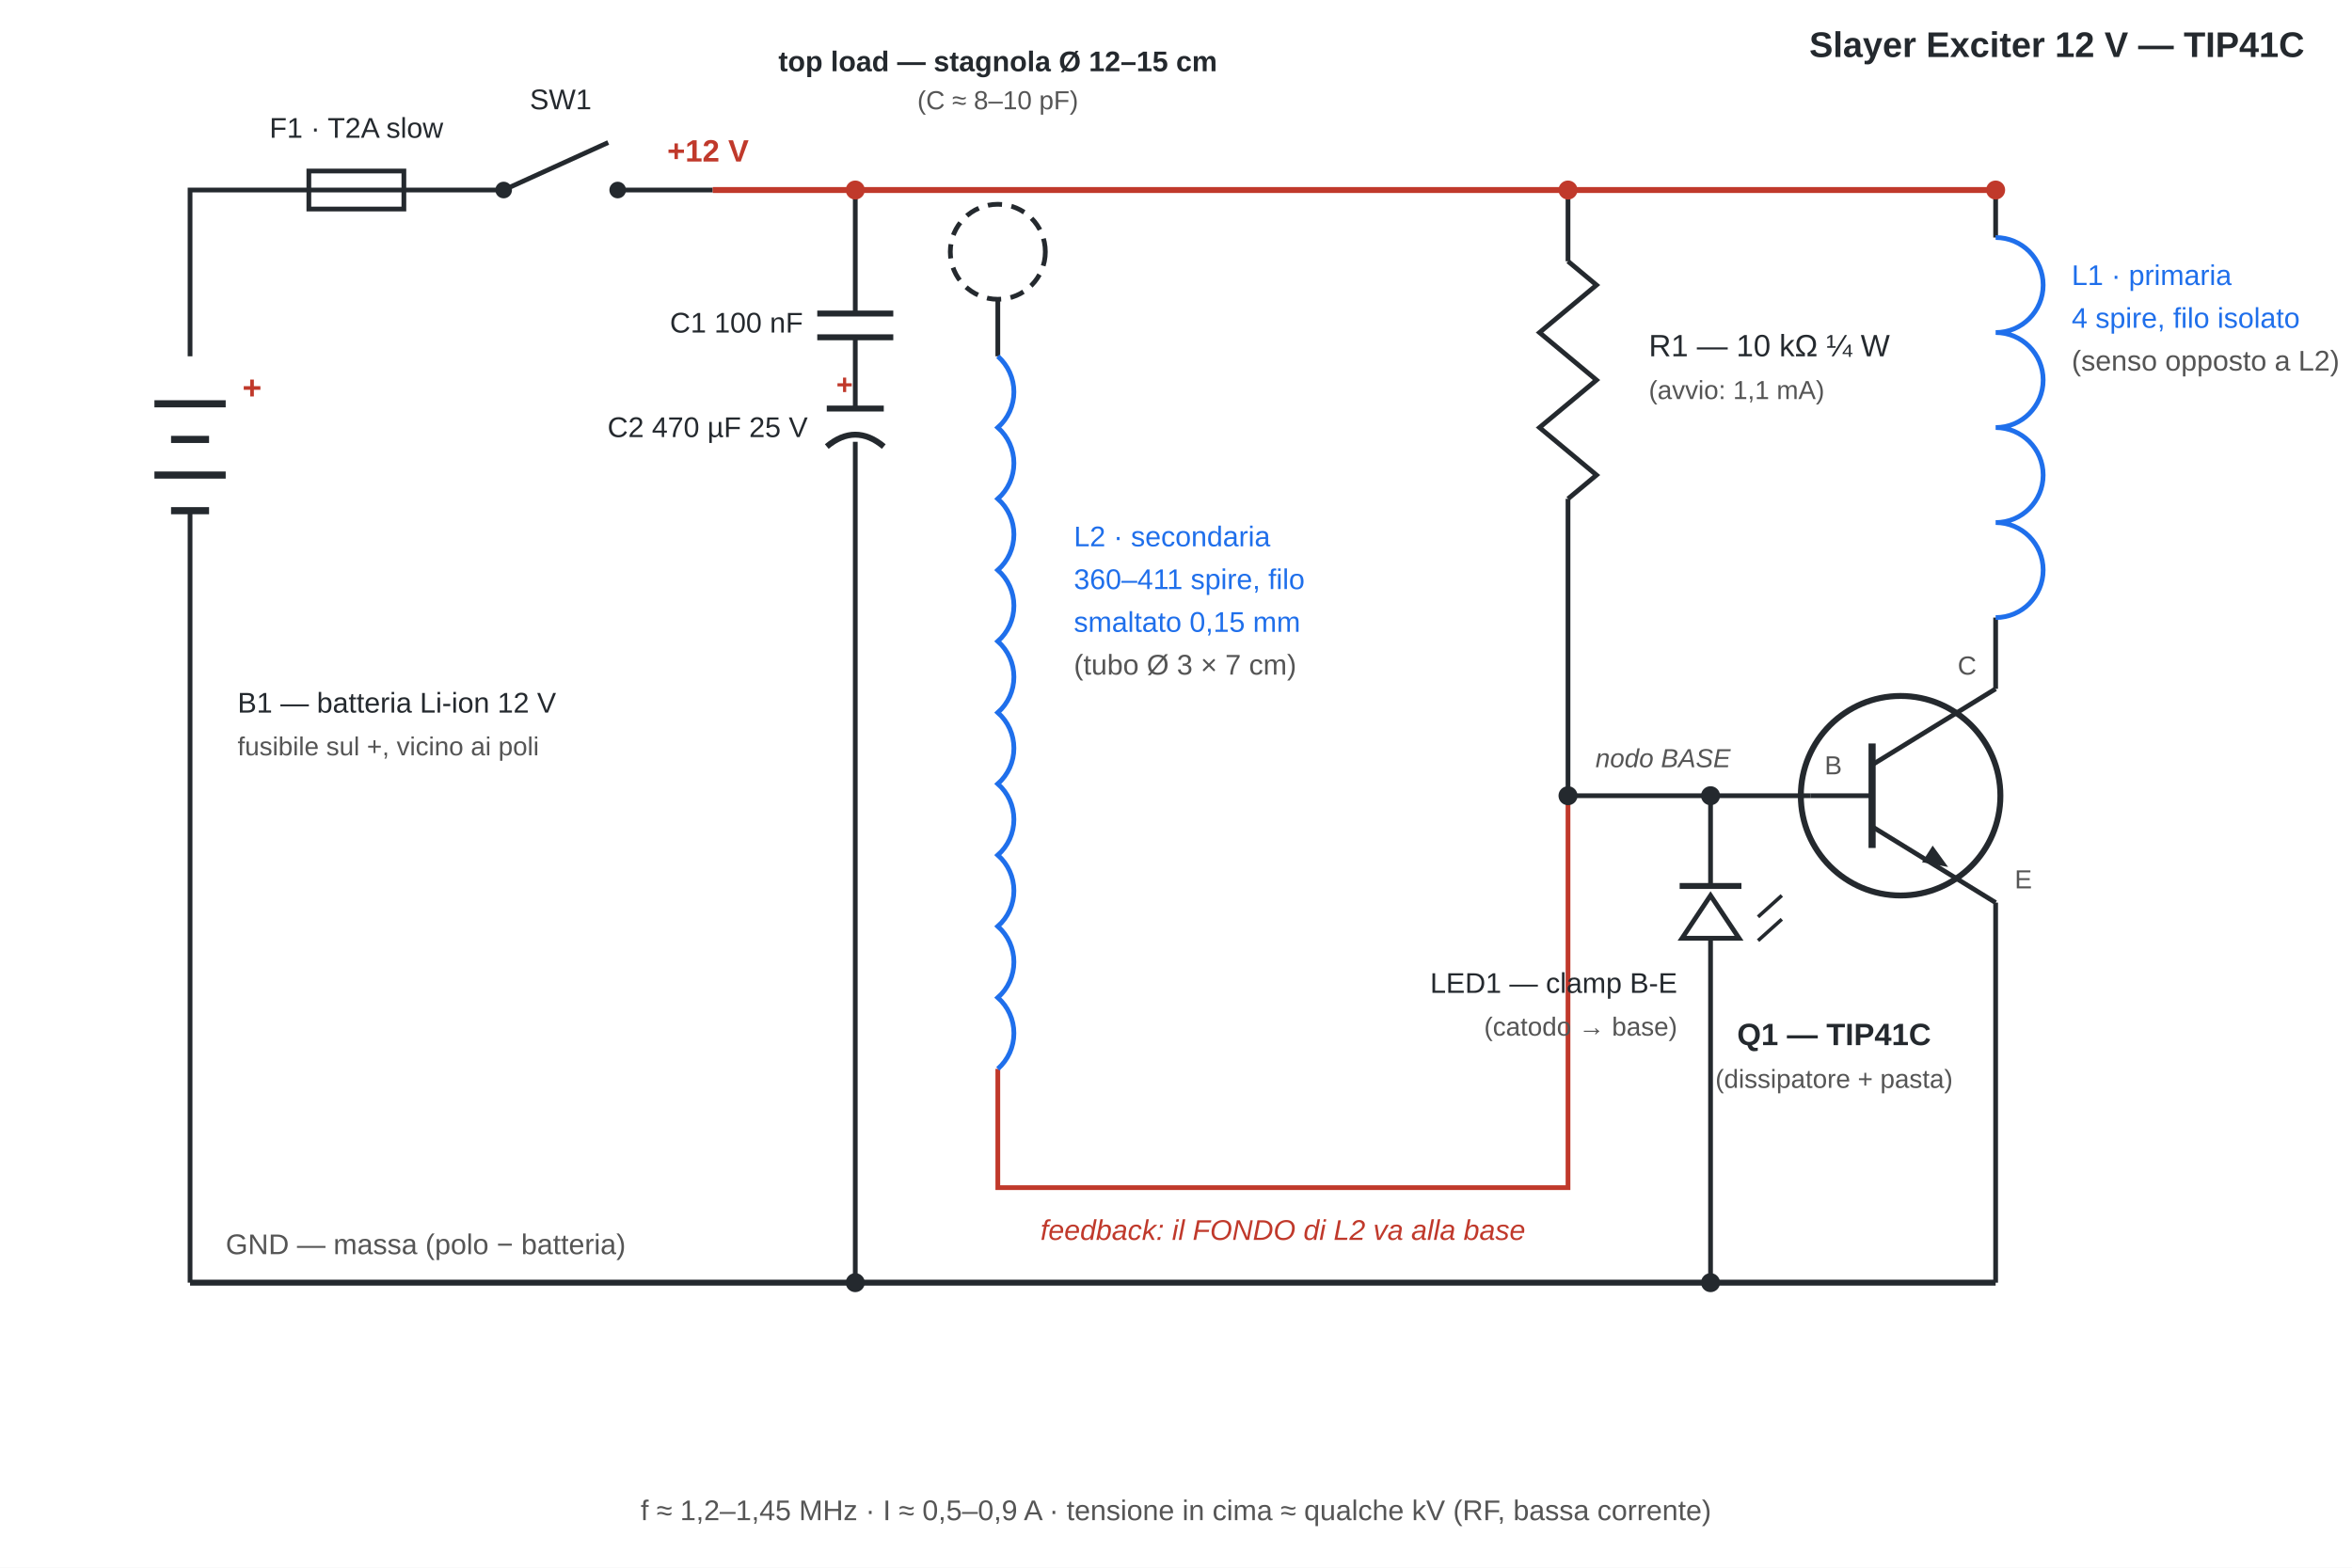
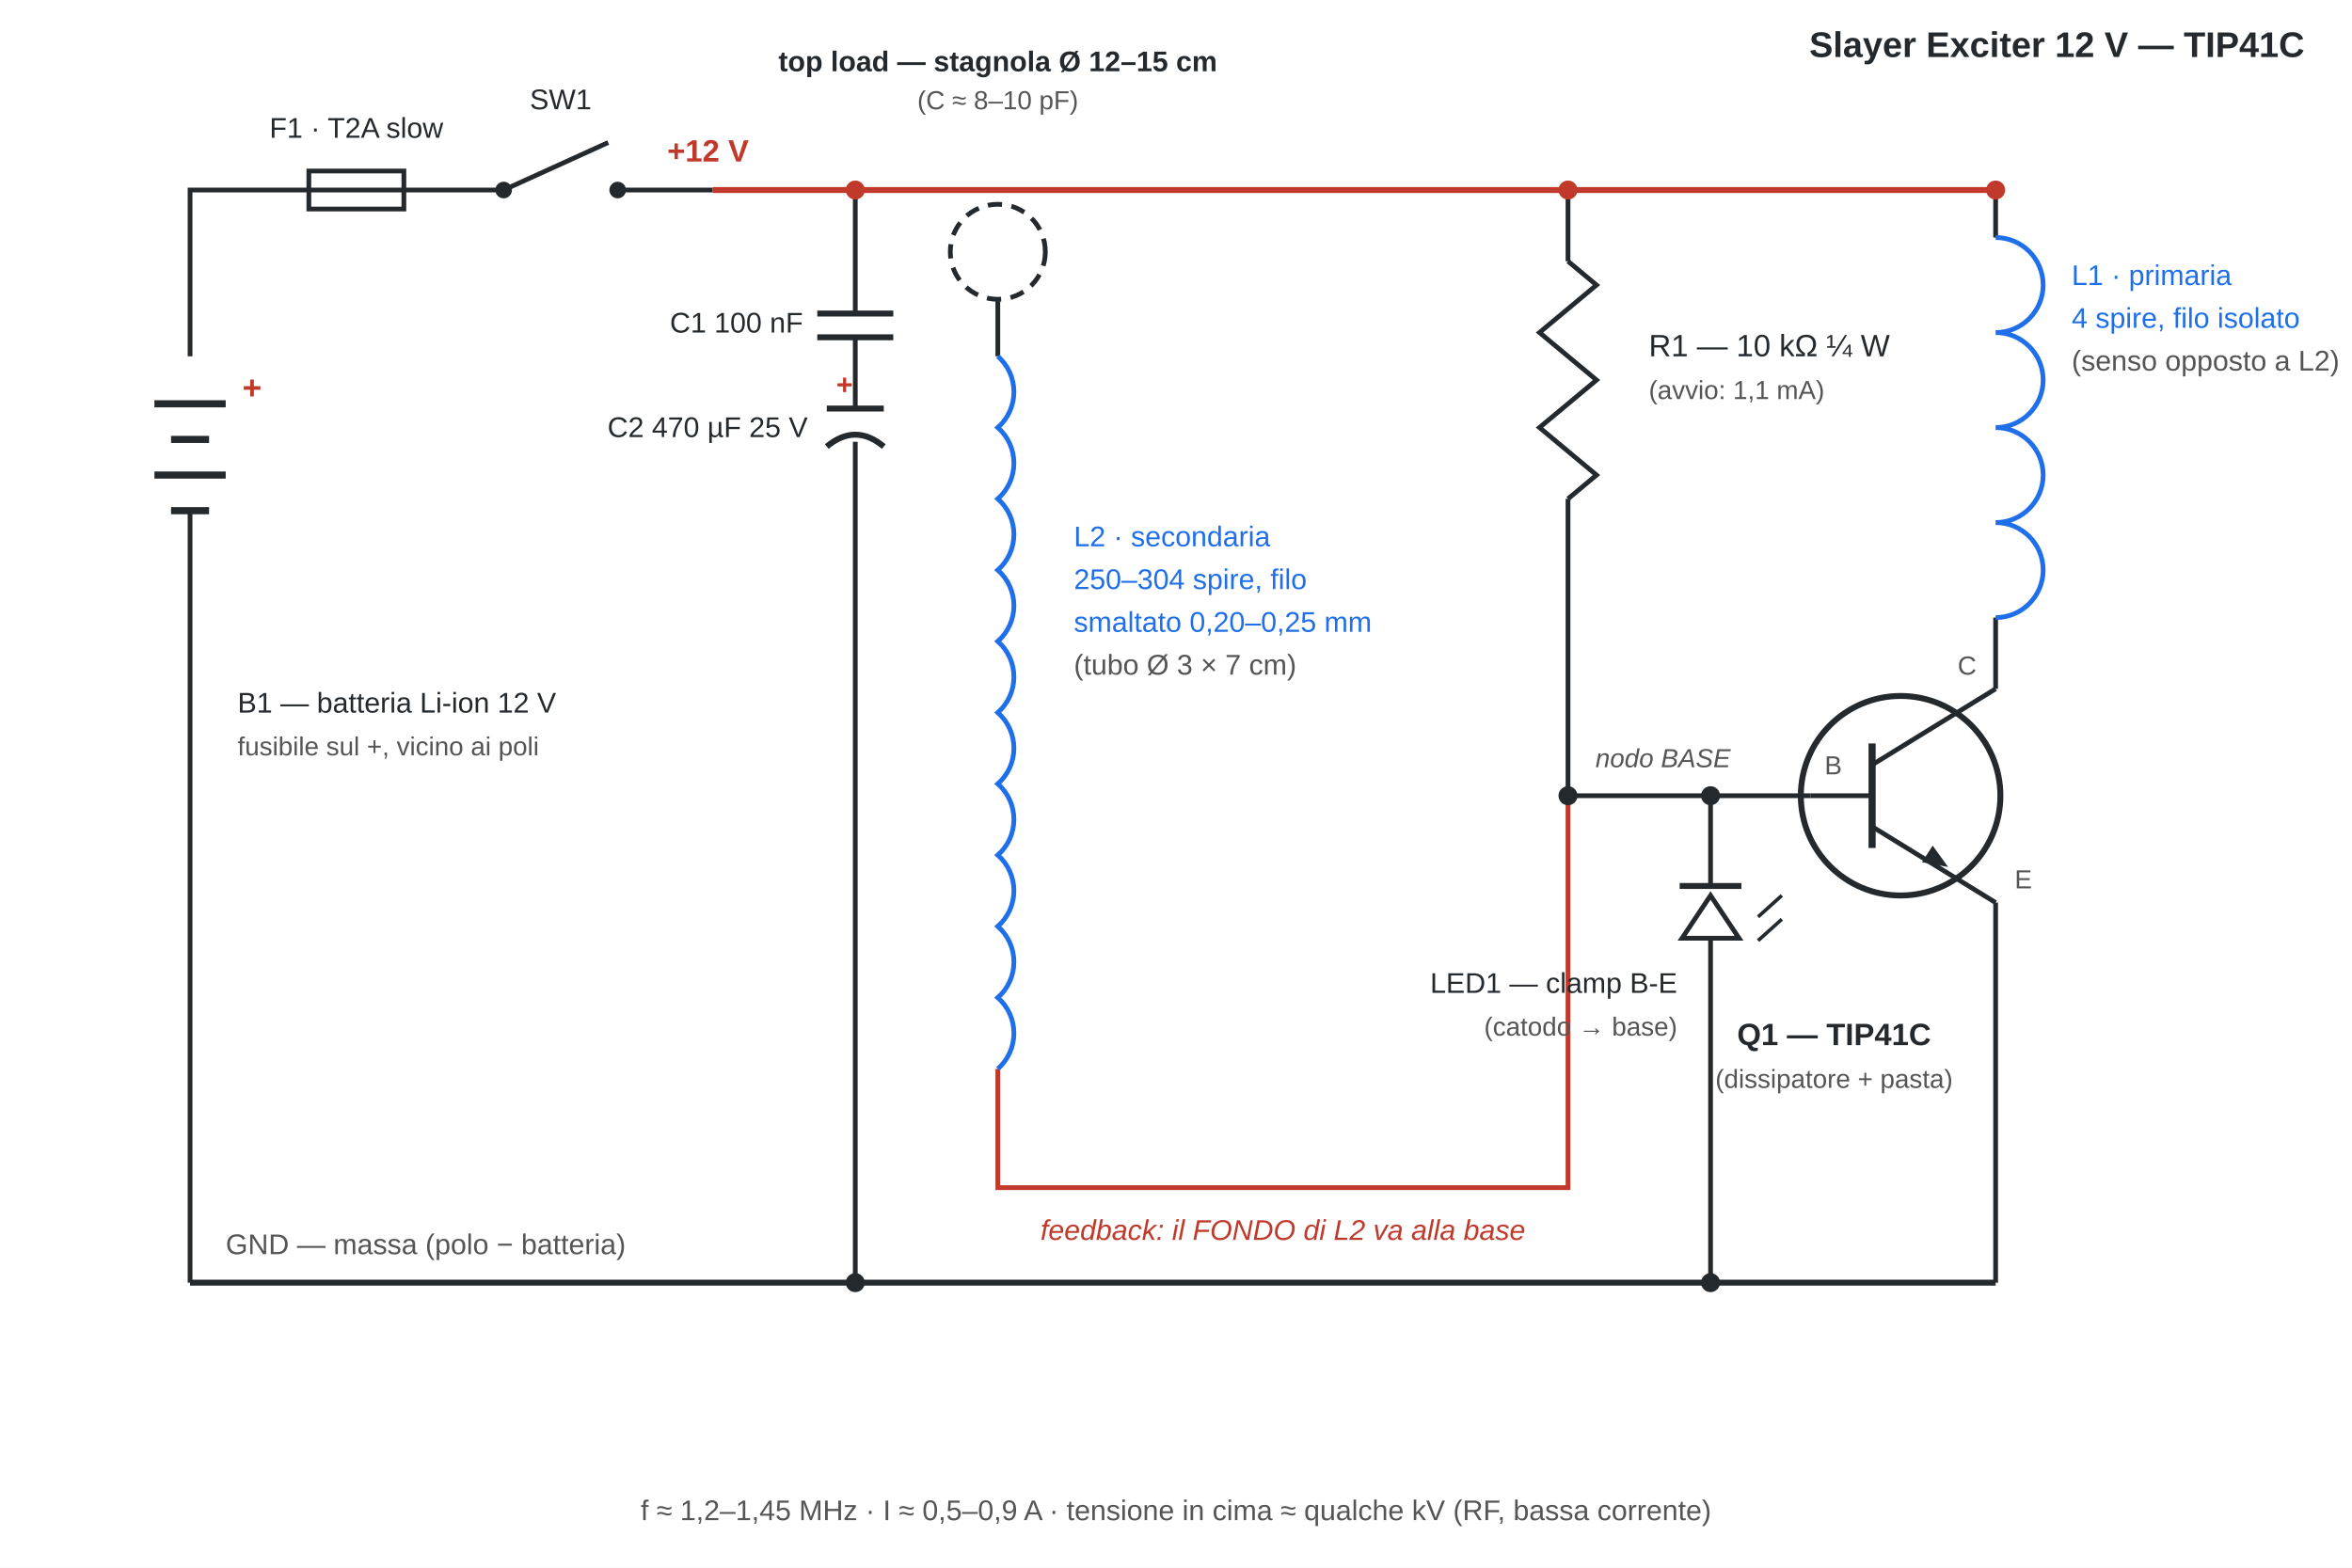
<svg xmlns="http://www.w3.org/2000/svg" viewBox="0 0 990 660" font-family="system-ui, Segoe UI, Arial, sans-serif">
  <rect x="0" y="0" width="990" height="660" fill="#ffffff" />
  <path d="M80,150 V80 H130" stroke="#24292e" stroke-width="2" fill="none" />
  <path d="M170,80 H210" stroke="#24292e" stroke-width="2" fill="none" />
  <path d="M260,80 H300" stroke="#24292e" stroke-width="2" fill="none" />
  <path d="M300,80 H840" stroke="#c0392b" stroke-width="2.5" fill="none" />
  <path d="M360,80 V132 M360,142 V172 M360,186 V540" stroke="#24292e" stroke-width="2" fill="none" />
  <path d="M660,80 V110" stroke="#24292e" stroke-width="2" fill="none" />
  <path d="M660,210 V335" stroke="#24292e" stroke-width="2" fill="none" />
  <path d="M660,335 H762" stroke="#24292e" stroke-width="2" fill="none" />
  <path d="M720,335 V373 M720,395 V540" stroke="#24292e" stroke-width="2" fill="none" />
  <path d="M840,80 V100 M840,260 V290" stroke="#24292e" stroke-width="2" fill="none" />
  <path d="M788,322 L840,290" stroke="#24292e" stroke-width="2" fill="none" />
  <path d="M788,348 L840,380 M840,380 V540" stroke="#24292e" stroke-width="2" fill="none" />
  <path d="M420,126 V150" stroke="#24292e" stroke-width="2" fill="none" />
  <path d="M420,450 V500 H660 V335" stroke="#c0392b" stroke-width="2" fill="none" />
  <path d="M80,540 H840" stroke="#24292e" stroke-width="2.5" fill="none" />
  <path d="M80,215 V540" stroke="#24292e" stroke-width="2" fill="none" />
  <line x1="65" y1="170" x2="95" y2="170" stroke="#24292e" stroke-width="3" />
  <line x1="72" y1="185" x2="88" y2="185" stroke="#24292e" stroke-width="3" />
  <line x1="65" y1="200" x2="95" y2="200" stroke="#24292e" stroke-width="3" />
  <line x1="72" y1="215" x2="88" y2="215" stroke="#24292e" stroke-width="3" />
  <text x="102" y="168" font-size="14" fill="#c0392b" font-weight="bold">+</text>
  <rect x="130" y="72" width="40" height="16" fill="#fff" stroke="#24292e" stroke-width="2" />
  <line x1="130" y1="80" x2="170" y2="80" stroke="#24292e" stroke-width="2" />
  <text x="150" y="58" font-size="12" fill="#24292e" text-anchor="middle">F1 · T2A slow</text>
  <circle cx="212" cy="80" r="3.5" fill="#24292e" />
  <line x1="212" y1="80" x2="256" y2="60" stroke="#24292e" stroke-width="2" />
  <circle cx="260" cy="80" r="3.5" fill="#24292e" />
  <text x="236" y="46" font-size="12" fill="#24292e" text-anchor="middle">SW1</text>
  <line x1="344" y1="132" x2="376" y2="132" stroke="#24292e" stroke-width="2.5" />
  <line x1="344" y1="142" x2="376" y2="142" stroke="#24292e" stroke-width="2.5" />
  <text x="338" y="140" font-size="12" fill="#24292e" text-anchor="end">C1 100 nF</text>
  <line x1="348" y1="172" x2="372" y2="172" stroke="#24292e" stroke-width="2.5" />
  <path d="M348,188 Q360,178 372,188" stroke="#24292e" stroke-width="2.5" fill="none" />
  <text x="352" y="166" font-size="12" fill="#c0392b" font-weight="bold">+</text>
  <text x="340" y="184" font-size="12" fill="#24292e" text-anchor="end">C2 470 µF 25 V</text>
  <path d="M660,110 l12,10 l-24,20 l24,20 l-24,20 l24,20 l-12,10" stroke="#24292e" stroke-width="2" fill="none" />
  <text x="694" y="150" font-size="13" fill="#24292e">R1 — 10 kΩ ¼ W</text>
  <text x="694" y="168" font-size="11" fill="#555">(avvio: 1,1 mA)</text>
  <path d="M840,100 a20,20 0 0 1 0,40 a20,20 0 0 1 0,40 a20,20 0 0 1 0,40 a20,20 0 0 1 0,40" stroke="#1f6feb" stroke-width="2" fill="none" />
  <text x="872" y="120" font-size="12" fill="#1f6feb">L1 · primaria</text>
  <text x="872" y="138" font-size="12" fill="#1f6feb">4 spire, filo isolato</text>
  <text x="872" y="156" font-size="12" fill="#555">(senso opposto a L2)</text>
  <path d="M420,150 a20,20 0 0 1 0,30 a20,20 0 0 1 0,30 a20,20 0 0 1 0,30 a20,20 0 0 1 0,30 a20,20 0 0 1 0,30 a20,20 0 0 1 0,30 a20,20 0 0 1 0,30 a20,20 0 0 1 0,30 a20,20 0 0 1 0,30 a20,20 0 0 1 0,30" stroke="#1f6feb" stroke-width="2" fill="none" />
  <text x="452" y="230" font-size="12" fill="#1f6feb">L2 · secondaria</text>
-   <text x="452" y="248" font-size="12" fill="#1f6feb">360–411 spire, filo</text>
-   <text x="452" y="266" font-size="12" fill="#1f6feb">smaltato 0,15 mm</text>
+   <text x="452" y="248" font-size="12" fill="#1f6feb">250–304 spire, filo</text>
+   <text x="452" y="266" font-size="12" fill="#1f6feb">smaltato 0,20–0,25 mm</text>
  <text x="452" y="284" font-size="12" fill="#555">(tubo Ø 3 × 7 cm)</text>
  <circle cx="420" cy="106" r="20" fill="#fff" stroke="#24292e" stroke-width="2" stroke-dasharray="6 4" />
  <text x="420" y="30" font-size="12" fill="#24292e" text-anchor="middle" font-weight="bold">top load — stagnola Ø 12–15 cm</text>
  <text x="420" y="46" font-size="11" fill="#555" text-anchor="middle">(C ≈ 8–10 pF)</text>
  <polygon points="708,395 732,395 720,377" fill="none" stroke="#24292e" stroke-width="2" />
  <line x1="707" y1="373" x2="733" y2="373" stroke="#24292e" stroke-width="2.5" />
  <line x1="740" y1="386" x2="750" y2="377" stroke="#24292e" stroke-width="1.5" />
  <line x1="740" y1="396" x2="750" y2="387" stroke="#24292e" stroke-width="1.5" />
  <text x="706" y="418" font-size="12" fill="#24292e" text-anchor="end">LED1 — clamp B-E</text>
  <text x="706" y="436" font-size="11" fill="#555" text-anchor="end">(catodo → base)</text>
  <circle cx="800" cy="335" r="42" fill="none" stroke="#24292e" stroke-width="2.5" />
  <line x1="788" y1="313" x2="788" y2="357" stroke="#24292e" stroke-width="3" />
  <line x1="762" y1="335" x2="788" y2="335" stroke="#24292e" stroke-width="2" />
  <polygon points="820,365 809,363 813.5,356" fill="#24292e" />
  <text x="768" y="326" font-size="11" fill="#555">B</text>
  <text x="824" y="284" font-size="11" fill="#555">C</text>
  <text x="848" y="374" font-size="11" fill="#555">E</text>
  <text x="772" y="440" font-size="13" fill="#24292e" text-anchor="middle" font-weight="bold">Q1 — TIP41C</text>
  <text x="772" y="458" font-size="11" fill="#555" text-anchor="middle">(dissipatore + pasta)</text>
  <circle cx="360" cy="80" r="4" fill="#c0392b" />
  <circle cx="660" cy="80" r="4" fill="#c0392b" />
  <circle cx="840" cy="80" r="4" fill="#c0392b" />
  <circle cx="660" cy="335" r="4" fill="#24292e" />
  <circle cx="720" cy="335" r="4" fill="#24292e" />
  <circle cx="360" cy="540" r="4" fill="#24292e" />
  <circle cx="720" cy="540" r="4" fill="#24292e" />
  <text x="298" y="68" font-size="13" fill="#c0392b" text-anchor="middle" font-weight="bold">+12 V</text>
  <text x="700" y="323" font-size="11" fill="#555" text-anchor="middle" font-style="italic">nodo BASE</text>
  <text x="95" y="528" font-size="12" fill="#555">GND — massa (polo − batteria)</text>
  <text x="100" y="300" font-size="12" fill="#24292e">B1 — batteria Li-ion 12 V</text>
  <text x="100" y="318" font-size="11" fill="#555">fusibile sul +, vicino ai poli</text>
  <text x="540" y="522" font-size="12" fill="#c0392b" text-anchor="middle" font-style="italic">feedback: il FONDO di L2 va alla base</text>
  <text x="970" y="24" font-size="15" fill="#24292e" text-anchor="end" font-weight="bold">Slayer Exciter 12 V — TIP41C</text>
  <text x="495" y="640" font-size="12" fill="#555" text-anchor="middle">f ≈ 1,2–1,45 MHz · I ≈ 0,5–0,9 A · tensione in cima ≈ qualche kV (RF, bassa corrente)</text>
</svg>
